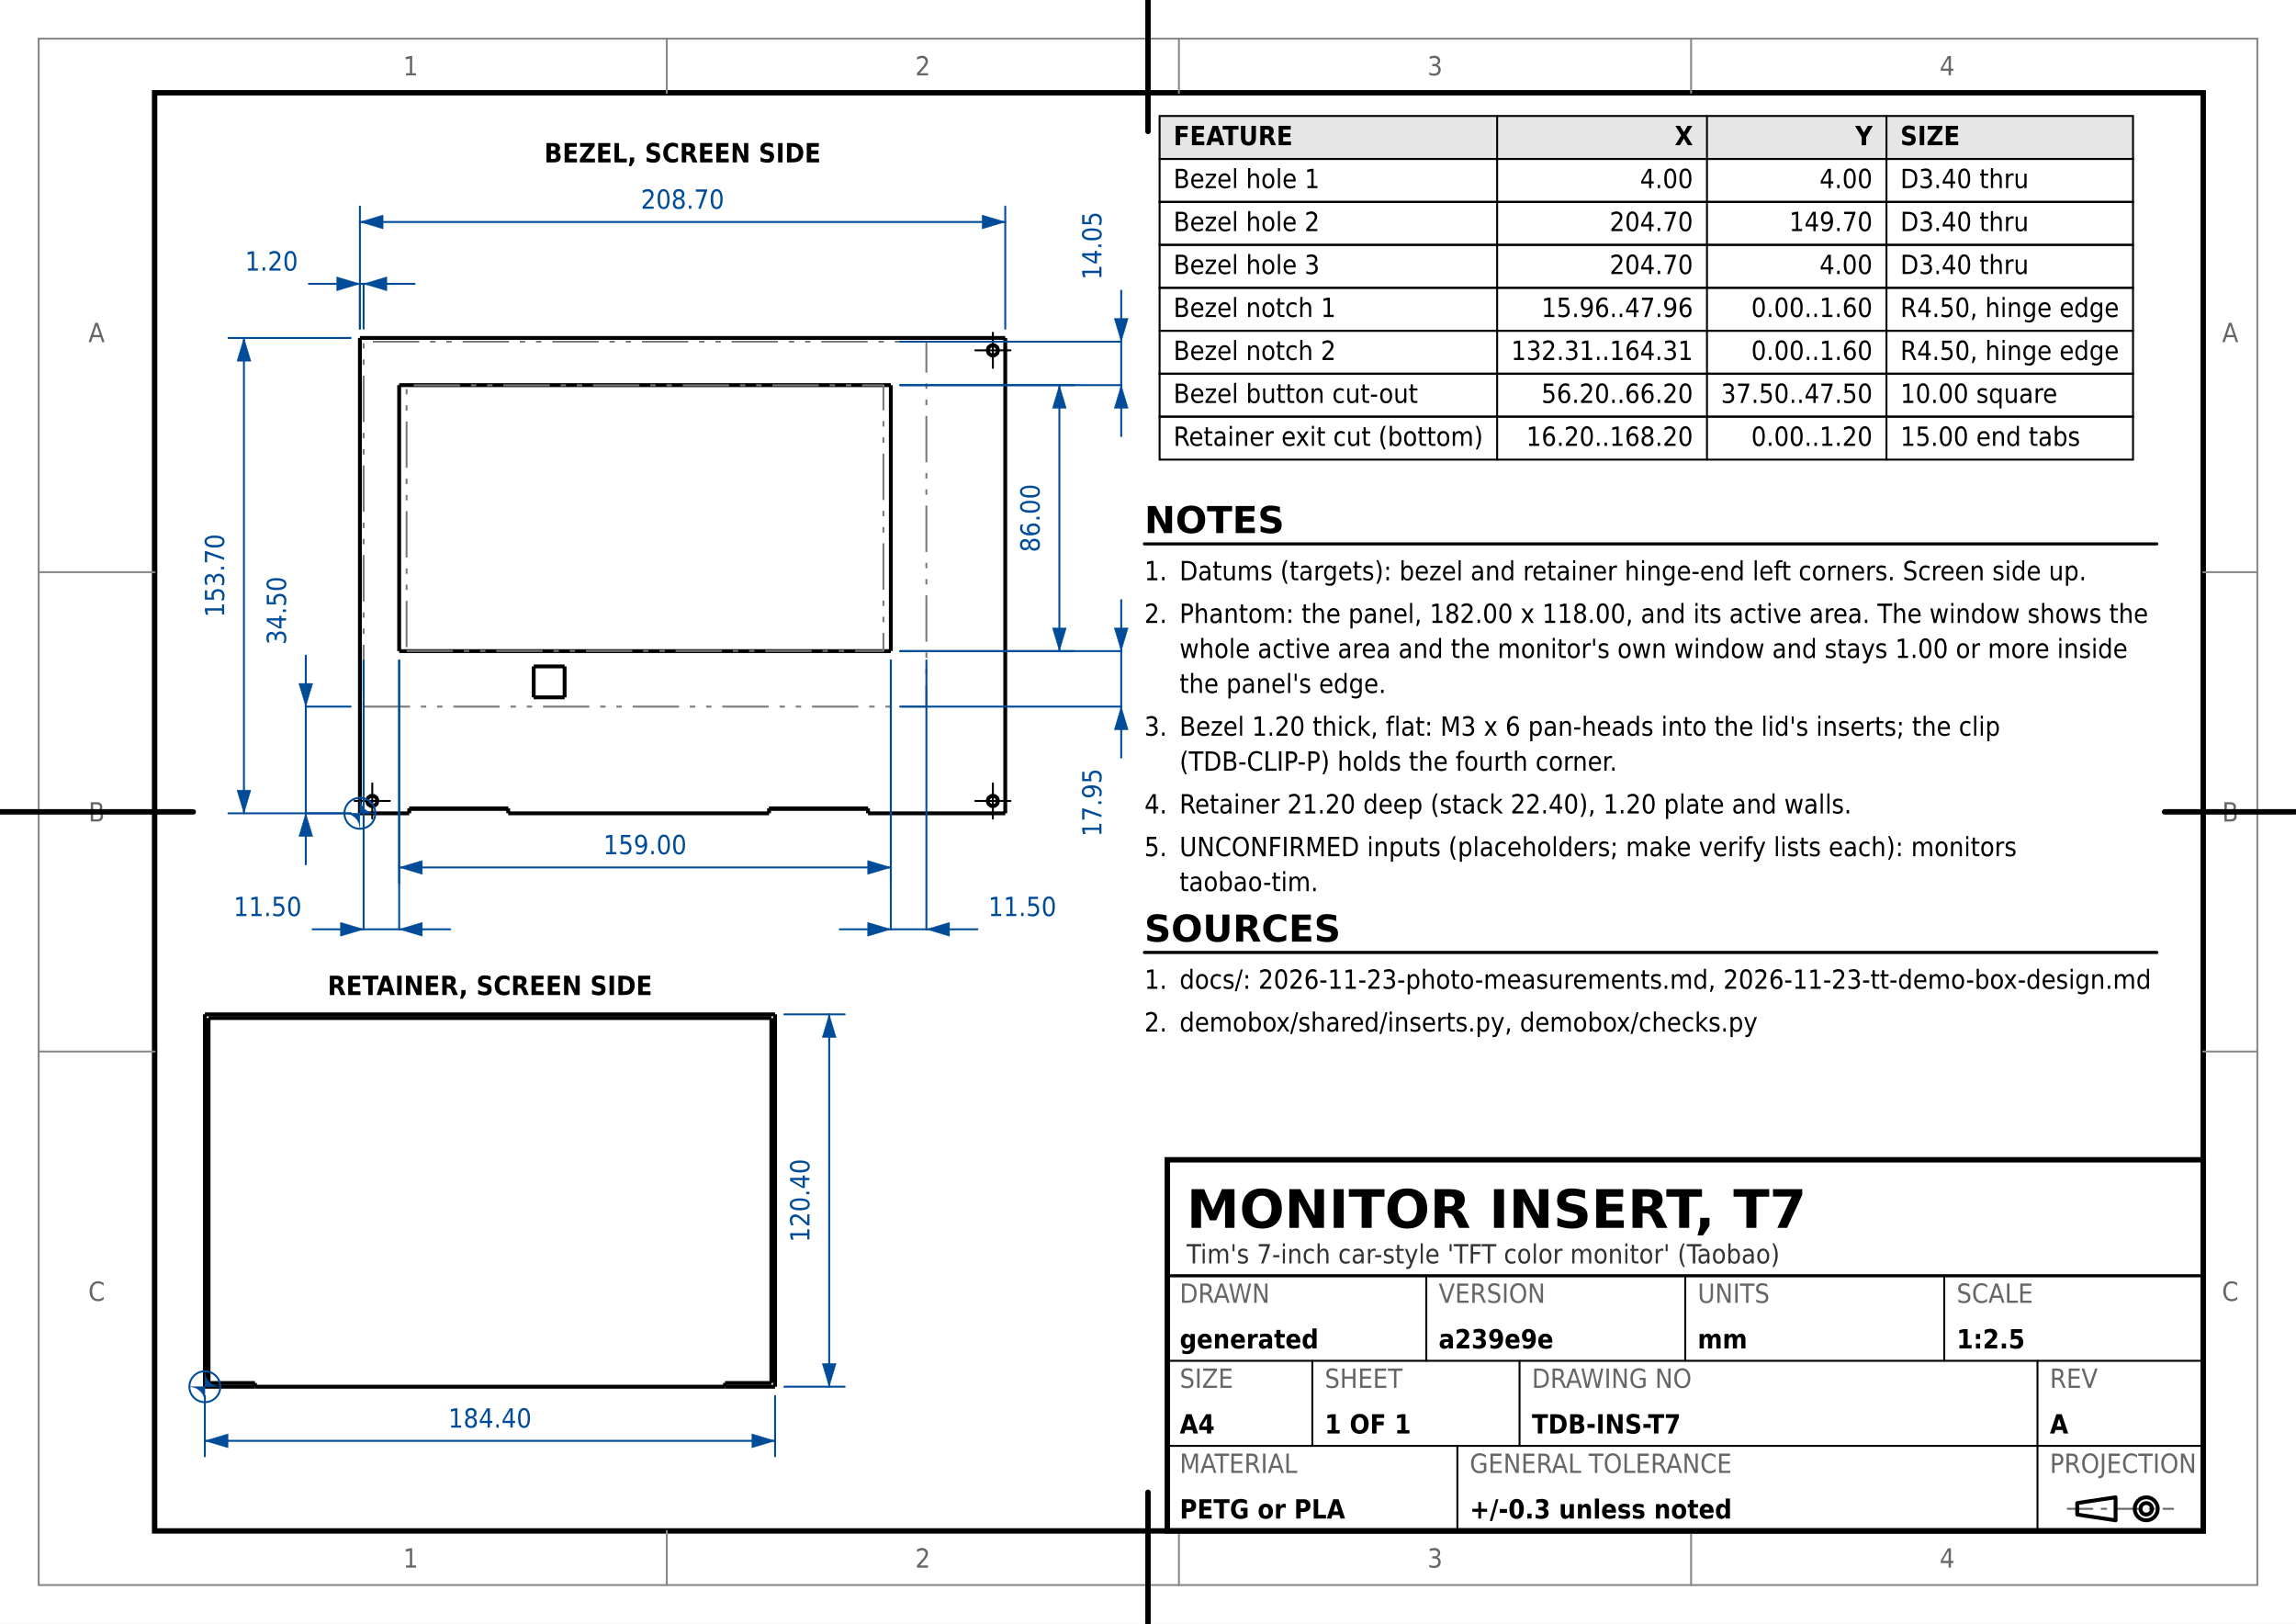
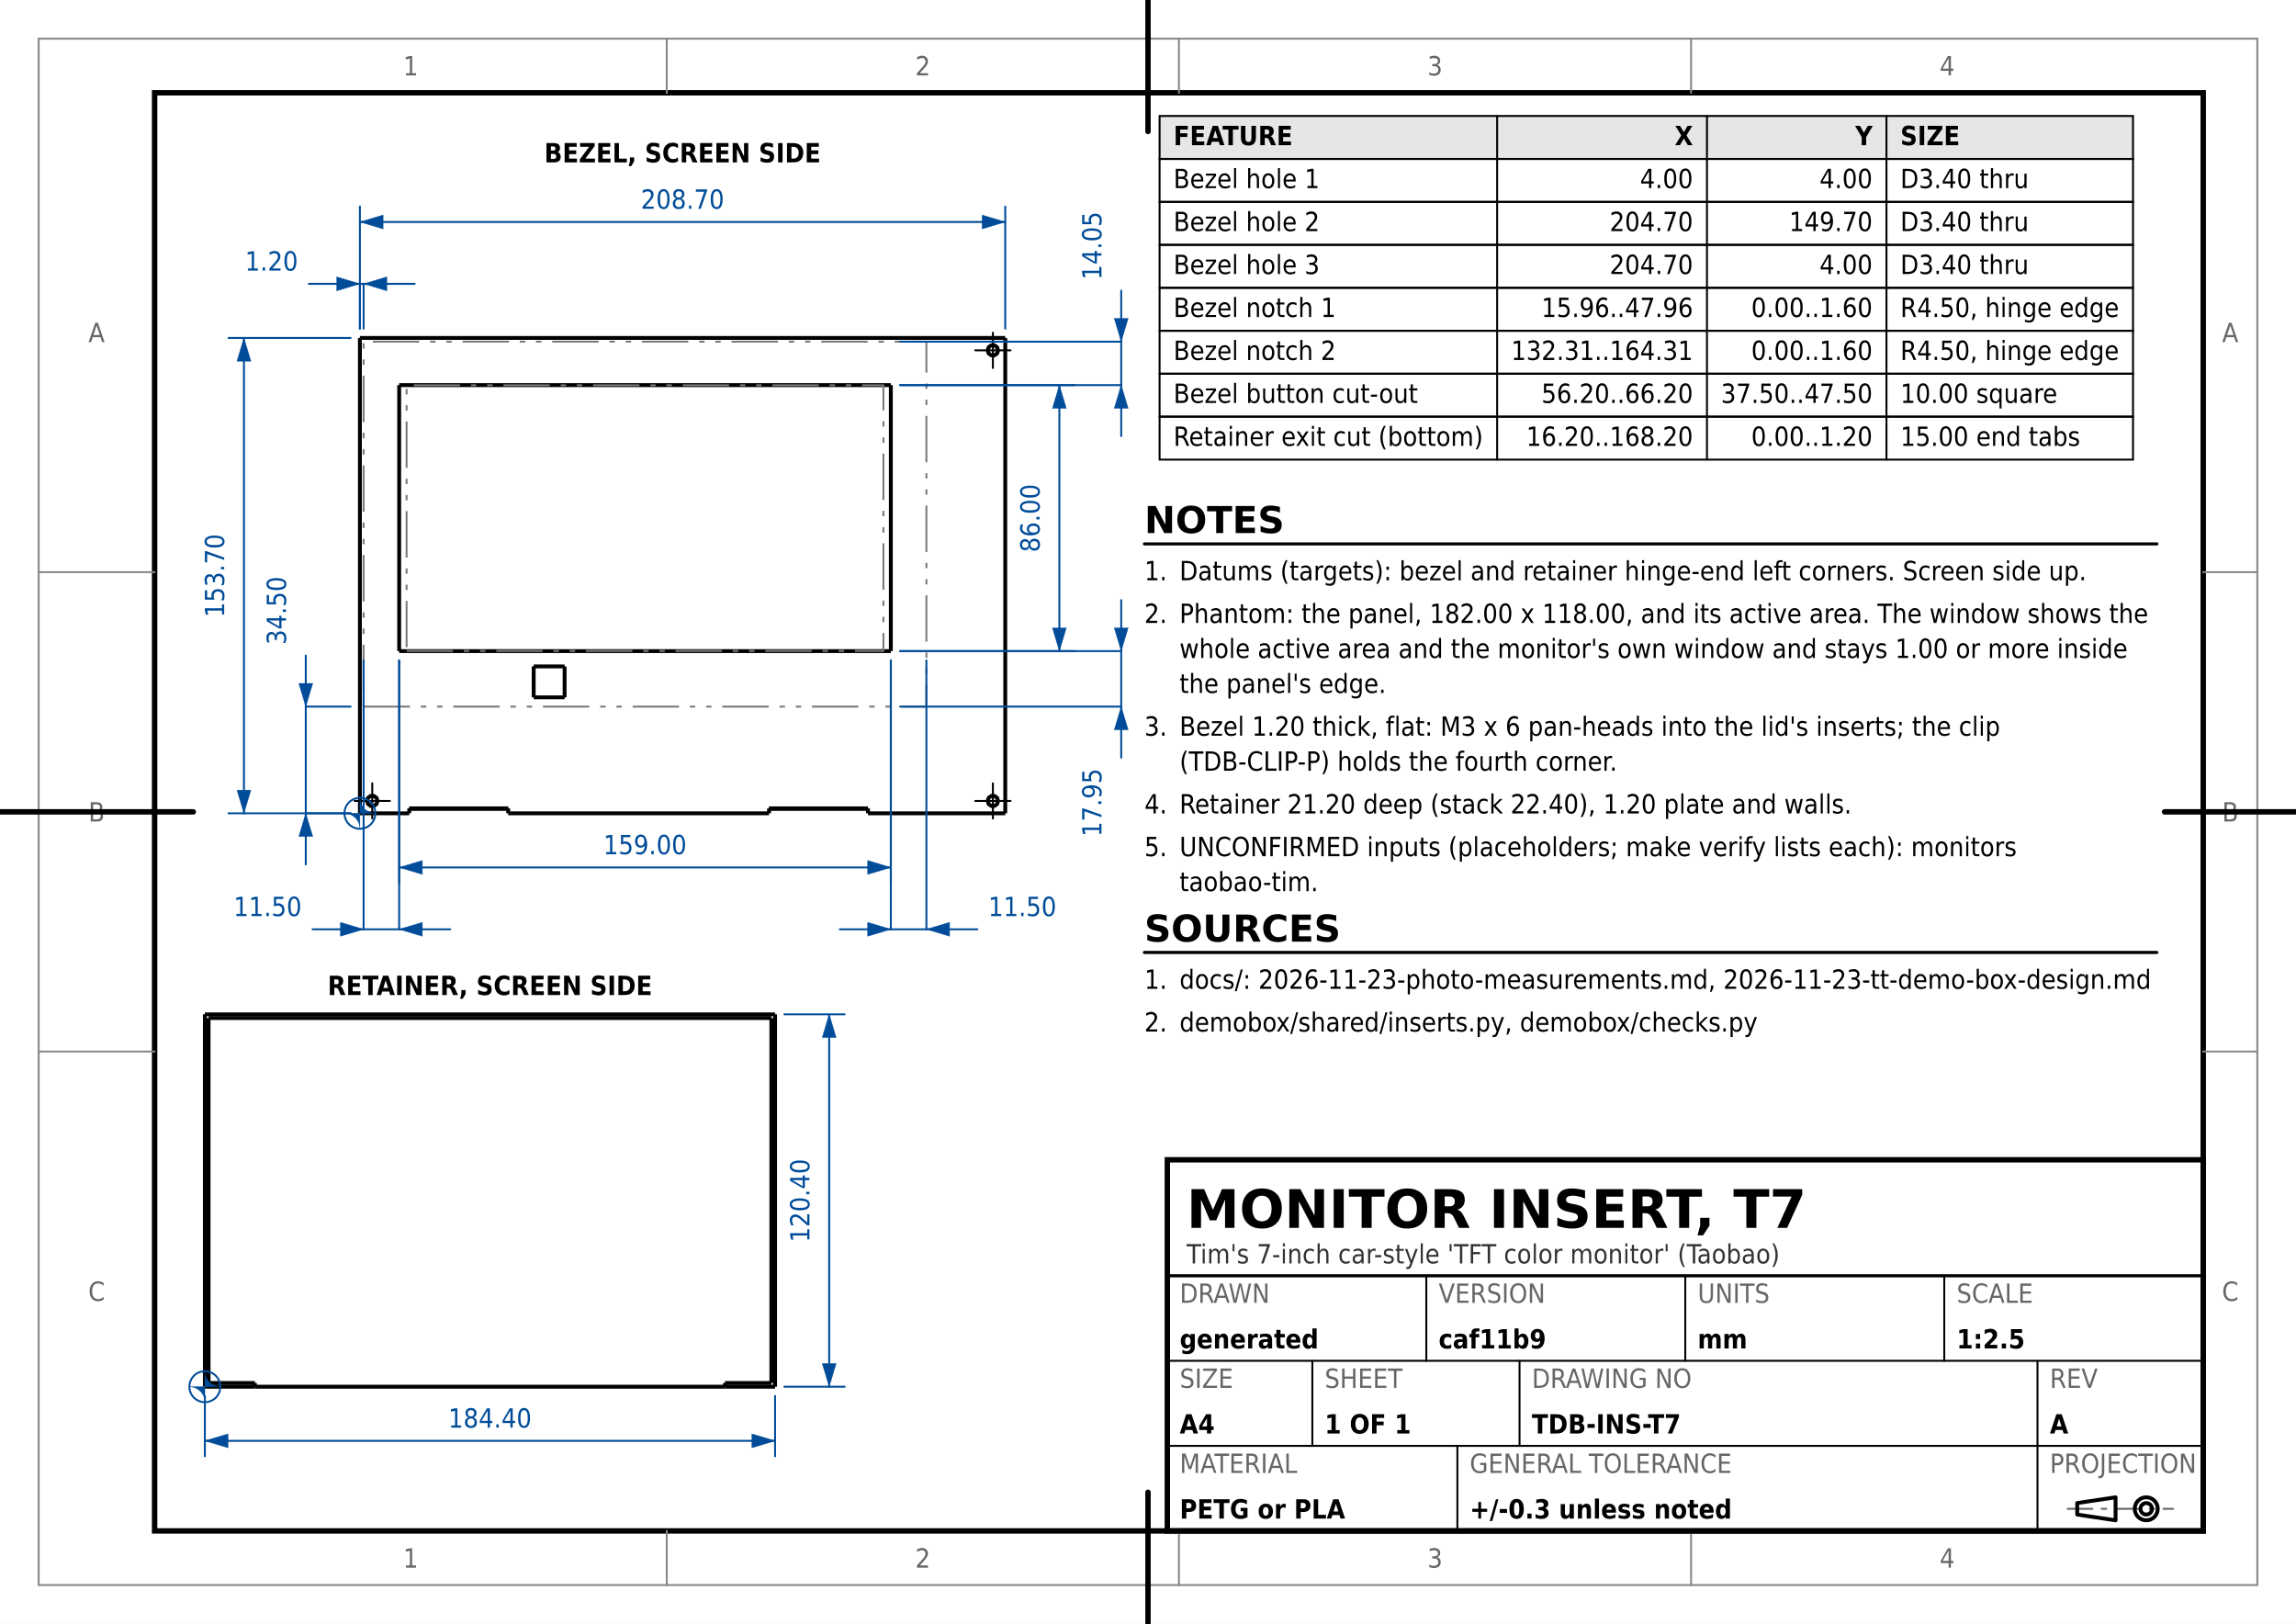
<svg xmlns="http://www.w3.org/2000/svg" version="1.1" width="297mm" height="210mm" viewBox="0 0 297 210">
  <rect width="100%" height="100%" fill="#ffffff" />
  <rect x="5" y="5" width="287" height="200" fill="none" stroke="#888888" stroke-width="0.25" />
  <rect x="20" y="12" width="265" height="186" fill="none" stroke="#000000" stroke-width="0.7" />
  <text x="53.125" y="202.75" font-family="DejaVu Sans Condensed, DejaVu Sans, Liberation Sans, sans-serif" font-size="3.429" fill="#666666" text-anchor="middle">1</text>
  <text x="53.125" y="9.75" font-family="DejaVu Sans Condensed, DejaVu Sans, Liberation Sans, sans-serif" font-size="3.429" fill="#666666" text-anchor="middle">1</text>
  <line x1="86.25" y1="205" x2="86.25" y2="198" stroke="#888888" stroke-width="0.25" stroke-linecap="round" />
  <line x1="86.25" y1="12" x2="86.25" y2="5" stroke="#888888" stroke-width="0.25" stroke-linecap="round" />
  <text x="119.375" y="202.75" font-family="DejaVu Sans Condensed, DejaVu Sans, Liberation Sans, sans-serif" font-size="3.429" fill="#666666" text-anchor="middle">2</text>
  <text x="119.375" y="9.75" font-family="DejaVu Sans Condensed, DejaVu Sans, Liberation Sans, sans-serif" font-size="3.429" fill="#666666" text-anchor="middle">2</text>
  <line x1="152.5" y1="205" x2="152.5" y2="198" stroke="#888888" stroke-width="0.25" stroke-linecap="round" />
  <line x1="152.5" y1="12" x2="152.5" y2="5" stroke="#888888" stroke-width="0.25" stroke-linecap="round" />
  <text x="185.625" y="202.75" font-family="DejaVu Sans Condensed, DejaVu Sans, Liberation Sans, sans-serif" font-size="3.429" fill="#666666" text-anchor="middle">3</text>
  <text x="185.625" y="9.75" font-family="DejaVu Sans Condensed, DejaVu Sans, Liberation Sans, sans-serif" font-size="3.429" fill="#666666" text-anchor="middle">3</text>
  <line x1="218.75" y1="205" x2="218.75" y2="198" stroke="#888888" stroke-width="0.25" stroke-linecap="round" />
  <line x1="218.75" y1="12" x2="218.75" y2="5" stroke="#888888" stroke-width="0.25" stroke-linecap="round" />
  <text x="251.875" y="202.75" font-family="DejaVu Sans Condensed, DejaVu Sans, Liberation Sans, sans-serif" font-size="3.429" fill="#666666" text-anchor="middle">4</text>
  <text x="251.875" y="9.75" font-family="DejaVu Sans Condensed, DejaVu Sans, Liberation Sans, sans-serif" font-size="3.429" fill="#666666" text-anchor="middle">4</text>
  <text x="12.5" y="168.25" font-family="DejaVu Sans Condensed, DejaVu Sans, Liberation Sans, sans-serif" font-size="3.429" fill="#666666" text-anchor="middle">C</text>
  <text x="288.5" y="168.25" font-family="DejaVu Sans Condensed, DejaVu Sans, Liberation Sans, sans-serif" font-size="3.429" fill="#666666" text-anchor="middle">C</text>
  <line x1="5" y1="136" x2="20" y2="136" stroke="#888888" stroke-width="0.25" stroke-linecap="round" />
  <line x1="285" y1="136" x2="292" y2="136" stroke="#888888" stroke-width="0.25" stroke-linecap="round" />
  <text x="12.5" y="106.25" font-family="DejaVu Sans Condensed, DejaVu Sans, Liberation Sans, sans-serif" font-size="3.429" fill="#666666" text-anchor="middle">B</text>
  <text x="288.5" y="106.25" font-family="DejaVu Sans Condensed, DejaVu Sans, Liberation Sans, sans-serif" font-size="3.429" fill="#666666" text-anchor="middle">B</text>
  <line x1="5" y1="74" x2="20" y2="74" stroke="#888888" stroke-width="0.25" stroke-linecap="round" />
  <line x1="285" y1="74" x2="292" y2="74" stroke="#888888" stroke-width="0.25" stroke-linecap="round" />
  <text x="12.5" y="44.25" font-family="DejaVu Sans Condensed, DejaVu Sans, Liberation Sans, sans-serif" font-size="3.429" fill="#666666" text-anchor="middle">A</text>
  <text x="288.5" y="44.25" font-family="DejaVu Sans Condensed, DejaVu Sans, Liberation Sans, sans-serif" font-size="3.429" fill="#666666" text-anchor="middle">A</text>
  <line x1="148.5" y1="210" x2="148.5" y2="193" stroke="#000000" stroke-width="0.7" stroke-linecap="round" />
  <line x1="148.5" y1="17" x2="148.5" y2="0" stroke="#000000" stroke-width="0.7" stroke-linecap="round" />
  <line x1="0" y1="105" x2="25" y2="105" stroke="#000000" stroke-width="0.7" stroke-linecap="round" />
  <line x1="280" y1="105" x2="297" y2="105" stroke="#000000" stroke-width="0.7" stroke-linecap="round" />
  <polyline points="46.555,43.709 46.555,105.189" fill="none" stroke="#000000" stroke-width="0.5" stroke-linejoin="round" />
  <polyline points="46.555,43.709 130.035,43.709" fill="none" stroke="#000000" stroke-width="0.5" stroke-linejoin="round" />
  <polyline points="52.939,104.615 65.739,104.615" fill="none" stroke="#000000" stroke-width="0.5" stroke-linejoin="round" />
  <polyline points="99.479,104.615 112.279,104.615" fill="none" stroke="#000000" stroke-width="0.5" stroke-linejoin="round" />
  <polyline points="46.555,105.189 52.939,105.189" fill="none" stroke="#000000" stroke-width="0.5" stroke-linejoin="round" />
  <polyline points="52.939,104.549 52.939,105.189" fill="none" stroke="#000000" stroke-width="0.5" stroke-linejoin="round" />
  <polyline points="52.939,104.549 65.739,104.549" fill="none" stroke="#000000" stroke-width="0.5" stroke-linejoin="round" />
  <polyline points="65.739,104.549 65.739,105.189" fill="none" stroke="#000000" stroke-width="0.5" stroke-linejoin="round" />
  <polyline points="65.739,105.189 99.479,105.189" fill="none" stroke="#000000" stroke-width="0.5" stroke-linejoin="round" />
  <polyline points="99.479,104.549 99.479,105.189" fill="none" stroke="#000000" stroke-width="0.5" stroke-linejoin="round" />
  <polyline points="99.479,104.549 112.279,104.549" fill="none" stroke="#000000" stroke-width="0.5" stroke-linejoin="round" />
  <polyline points="112.279,104.549 112.279,105.189" fill="none" stroke="#000000" stroke-width="0.5" stroke-linejoin="round" />
  <polyline points="112.279,105.189 130.035,105.189" fill="none" stroke="#000000" stroke-width="0.5" stroke-linejoin="round" />
  <polyline points="130.035,43.709 130.035,105.189" fill="none" stroke="#000000" stroke-width="0.5" stroke-linejoin="round" />
  <polyline points="115.235,49.809 51.635,49.809" fill="none" stroke="#000000" stroke-width="0.5" stroke-linejoin="round" />
  <polyline points="115.235,49.809 115.235,84.209" fill="none" stroke="#000000" stroke-width="0.5" stroke-linejoin="round" />
  <polyline points="51.635,49.809 51.635,84.209" fill="none" stroke="#000000" stroke-width="0.5" stroke-linejoin="round" />
  <polyline points="115.235,84.209 51.635,84.209" fill="none" stroke="#000000" stroke-width="0.5" stroke-linejoin="round" />
  <polyline points="129.115,45.309 128.985,44.91 128.645,44.663 128.225,44.663 127.885,44.91 127.755,45.309 127.885,45.709 128.225,45.956 128.645,45.956 128.985,45.709 129.115,45.309" fill="none" stroke="#000000" stroke-width="0.5" stroke-linejoin="round" />
  <polyline points="73.035,86.189 69.035,86.189" fill="none" stroke="#000000" stroke-width="0.5" stroke-linejoin="round" />
  <polyline points="73.035,86.189 73.035,90.189" fill="none" stroke="#000000" stroke-width="0.5" stroke-linejoin="round" />
  <polyline points="69.035,86.189 69.035,90.189" fill="none" stroke="#000000" stroke-width="0.5" stroke-linejoin="round" />
  <polyline points="73.035,90.189 69.035,90.189" fill="none" stroke="#000000" stroke-width="0.5" stroke-linejoin="round" />
  <polyline points="48.835,103.589 48.705,103.19 48.365,102.943 47.944,102.943 47.605,103.19 47.475,103.589 47.605,103.989 47.944,104.236 48.365,104.236 48.705,103.989 48.835,103.589" fill="none" stroke="#000000" stroke-width="0.5" stroke-linejoin="round" />
  <polyline points="129.115,103.589 128.985,103.19 128.645,102.943 128.225,102.943 127.885,103.19 127.755,103.589 127.885,103.989 128.225,104.236 128.645,104.236 128.985,103.989 129.115,103.589" fill="none" stroke="#000000" stroke-width="0.5" stroke-linejoin="round" />
  <polyline points="26.5,131.189 26.5,179.349" fill="none" stroke="#000000" stroke-width="0.5" stroke-linejoin="round" />
  <polyline points="100.26,131.189 100.26,179.349" fill="none" stroke="#000000" stroke-width="0.5" stroke-linejoin="round" />
  <polyline points="32.98,179.349 93.78,179.349" fill="none" stroke="#000000" stroke-width="0.5" stroke-linejoin="round" />
  <polyline points="26.5,179.349 32.98,179.349" fill="none" stroke="#000000" stroke-width="0.5" stroke-linejoin="round" />
  <polyline points="93.78,179.349 100.26,179.349" fill="none" stroke="#000000" stroke-width="0.5" stroke-linejoin="round" />
  <polyline points="93.78,178.869 93.78,179.349" fill="none" stroke="#000000" stroke-width="0.5" stroke-linejoin="round" />
  <polyline points="99.78,178.869 93.78,178.869" fill="none" stroke="#000000" stroke-width="0.5" stroke-linejoin="round" />
  <polyline points="99.78,131.669 99.78,178.869" fill="none" stroke="#000000" stroke-width="0.5" stroke-linejoin="round" />
  <polyline points="99.78,131.669 26.98,131.669" fill="none" stroke="#000000" stroke-width="0.5" stroke-linejoin="round" />
  <polyline points="26.98,131.669 26.98,178.869" fill="none" stroke="#000000" stroke-width="0.5" stroke-linejoin="round" />
  <polyline points="32.98,178.869 26.98,178.869" fill="none" stroke="#000000" stroke-width="0.5" stroke-linejoin="round" />
  <polyline points="32.98,178.869 32.98,179.349" fill="none" stroke="#000000" stroke-width="0.5" stroke-linejoin="round" />
  <polyline points="26.5,131.189 100.26,131.189" fill="none" stroke="#000000" stroke-width="0.5" stroke-linejoin="round" />
  <polyline points="47.035,91.389 119.835,91.389 119.835,44.189 47.035,44.189 47.035,91.389" fill="none" stroke="#7a7a7a" stroke-width="0.25" stroke-linejoin="round" stroke-dasharray="6.0,1.4,0.7,1.4,0.7,1.4" />
  <polyline points="52.595,84.189 114.275,84.189 114.275,49.829 52.595,49.829 52.595,84.189" fill="none" stroke="#7a7a7a" stroke-width="0.25" stroke-linejoin="round" stroke-dasharray="6.0,1.4,0.7,1.4,0.7,1.4" />
  <line x1="45.875" y1="103.589" x2="50.435" y2="103.589" stroke="#000000" stroke-width="0.25" stroke-linecap="round" />
  <line x1="48.155" y1="105.869" x2="48.155" y2="101.309" stroke="#000000" stroke-width="0.25" stroke-linecap="round" />
  <line x1="126.155" y1="45.309" x2="130.715" y2="45.309" stroke="#000000" stroke-width="0.25" stroke-linecap="round" />
  <line x1="128.435" y1="47.589" x2="128.435" y2="43.029" stroke="#000000" stroke-width="0.25" stroke-linecap="round" />
  <line x1="126.155" y1="103.589" x2="130.715" y2="103.589" stroke="#000000" stroke-width="0.25" stroke-linecap="round" />
  <line x1="128.435" y1="105.869" x2="128.435" y2="101.309" stroke="#000000" stroke-width="0.25" stroke-linecap="round" />
  <circle cx="46.555" cy="105.189" r="2" fill="none" stroke="#004c99" stroke-width="0.25" />
  <path d="M 46.555 105.189 L 48.555 105.189 A 2.0 2.0 0 0 1 46.555 103.189 Z" fill="#004c99" stroke="#004c99" stroke-width="0.05" stroke-linejoin="round" stroke-linecap="round" />
  <path d="M 46.555 105.189 L 44.555 105.189 A 2.0 2.0 0 0 1 46.555 107.189 Z" fill="#004c99" stroke="#004c99" stroke-width="0.05" stroke-linejoin="round" stroke-linecap="round" />
  <circle cx="26.5" cy="179.349" r="2" fill="none" stroke="#004c99" stroke-width="0.25" />
  <path d="M 26.5 179.349 L 28.5 179.349 A 2.0 2.0 0 0 1 26.5 177.349 Z" fill="#004c99" stroke="#004c99" stroke-width="0.05" stroke-linejoin="round" stroke-linecap="round" />
  <path d="M 26.5 179.349 L 24.5 179.349 A 2.0 2.0 0 0 1 26.5 181.349 Z" fill="#004c99" stroke="#004c99" stroke-width="0.05" stroke-linejoin="round" stroke-linecap="round" />
  <line x1="51.635" y1="85.409" x2="51.635" y2="114.189" stroke="#004c99" stroke-width="0.25" stroke-linecap="round" />
  <line x1="115.235" y1="85.409" x2="115.235" y2="114.189" stroke="#004c99" stroke-width="0.25" stroke-linecap="round" />
  <line x1="51.635" y1="112.189" x2="115.235" y2="112.189" stroke="#004c99" stroke-width="0.25" stroke-linecap="round" />
  <polygon points="51.635,112.189 54.635,113.089 54.635,111.289" fill="#004c99" stroke="#004c99" stroke-width="0.05" stroke-linejoin="round" />
  <polygon points="115.235,112.189 112.235,111.289 112.235,113.089" fill="#004c99" stroke="#004c99" stroke-width="0.05" stroke-linejoin="round" />
  <text x="83.435" y="110.48" font-family="DejaVu Sans Condensed, DejaVu Sans, Liberation Sans, sans-serif" font-size="3.429" fill="#004c99" text-anchor="middle">159.00</text>
  <line x1="47.035" y1="85.409" x2="47.035" y2="120.189" stroke="#004c99" stroke-width="0.25" stroke-linecap="round" />
  <line x1="51.635" y1="85.409" x2="51.635" y2="120.189" stroke="#004c99" stroke-width="0.25" stroke-linecap="round" />
  <line x1="47.035" y1="120.189" x2="51.635" y2="120.189" stroke="#004c99" stroke-width="0.25" stroke-linecap="round" />
  <polygon points="47.035,120.189 44.035,119.289 44.035,121.089" fill="#004c99" stroke="#004c99" stroke-width="0.05" stroke-linejoin="round" />
  <polygon points="51.635,120.189 54.635,121.089 54.635,119.289" fill="#004c99" stroke="#004c99" stroke-width="0.05" stroke-linejoin="round" />
  <line x1="40.435" y1="120.189" x2="47.035" y2="120.189" stroke="#004c99" stroke-width="0.25" stroke-linecap="round" />
  <line x1="51.635" y1="120.189" x2="58.235" y2="120.189" stroke="#004c99" stroke-width="0.25" stroke-linecap="round" />
  <text x="39.035" y="118.48" font-family="DejaVu Sans Condensed, DejaVu Sans, Liberation Sans, sans-serif" font-size="3.429" fill="#004c99" text-anchor="end">11.50</text>
  <line x1="115.235" y1="85.409" x2="115.235" y2="120.189" stroke="#004c99" stroke-width="0.25" stroke-linecap="round" />
  <line x1="119.835" y1="85.409" x2="119.835" y2="120.189" stroke="#004c99" stroke-width="0.25" stroke-linecap="round" />
  <line x1="115.235" y1="120.189" x2="119.835" y2="120.189" stroke="#004c99" stroke-width="0.25" stroke-linecap="round" />
  <polygon points="115.235,120.189 112.235,119.289 112.235,121.089" fill="#004c99" stroke="#004c99" stroke-width="0.05" stroke-linejoin="round" />
  <polygon points="119.835,120.189 122.835,121.089 122.835,119.289" fill="#004c99" stroke="#004c99" stroke-width="0.05" stroke-linejoin="round" />
  <line x1="108.635" y1="120.189" x2="115.235" y2="120.189" stroke="#004c99" stroke-width="0.25" stroke-linecap="round" />
  <line x1="119.835" y1="120.189" x2="126.435" y2="120.189" stroke="#004c99" stroke-width="0.25" stroke-linecap="round" />
  <text x="127.835" y="118.48" font-family="DejaVu Sans Condensed, DejaVu Sans, Liberation Sans, sans-serif" font-size="3.429" fill="#004c99" text-anchor="start">11.50</text>
  <line x1="116.435" y1="84.209" x2="139.035" y2="84.209" stroke="#004c99" stroke-width="0.25" stroke-linecap="round" />
  <line x1="116.435" y1="49.809" x2="139.035" y2="49.809" stroke="#004c99" stroke-width="0.25" stroke-linecap="round" />
  <line x1="137.035" y1="84.209" x2="137.035" y2="49.809" stroke="#004c99" stroke-width="0.25" stroke-linecap="round" />
  <polygon points="137.035,84.209 137.935,81.209 136.135,81.209" fill="#004c99" stroke="#004c99" stroke-width="0.05" stroke-linejoin="round" />
  <polygon points="137.035,49.809 136.135,52.809 137.935,52.809" fill="#004c99" stroke="#004c99" stroke-width="0.05" stroke-linejoin="round" />
  <text x="134.48" y="67.009" font-family="DejaVu Sans Condensed, DejaVu Sans, Liberation Sans, sans-serif" font-size="3.429" fill="#004c99" text-anchor="middle" transform="rotate(-90 134.48 67.0093)">86.00</text>
  <line x1="116.435" y1="91.389" x2="145.035" y2="91.389" stroke="#004c99" stroke-width="0.25" stroke-linecap="round" />
  <line x1="116.435" y1="84.209" x2="145.035" y2="84.209" stroke="#004c99" stroke-width="0.25" stroke-linecap="round" />
  <line x1="145.035" y1="91.389" x2="145.035" y2="84.209" stroke="#004c99" stroke-width="0.25" stroke-linecap="round" />
  <polygon points="145.035,91.389 144.135,94.389 145.935,94.389" fill="#004c99" stroke="#004c99" stroke-width="0.05" stroke-linejoin="round" />
  <polygon points="145.035,84.209 145.935,81.209 144.135,81.209" fill="#004c99" stroke="#004c99" stroke-width="0.05" stroke-linejoin="round" />
  <line x1="145.035" y1="97.989" x2="145.035" y2="91.389" stroke="#004c99" stroke-width="0.25" stroke-linecap="round" />
  <line x1="145.035" y1="84.209" x2="145.035" y2="77.609" stroke="#004c99" stroke-width="0.25" stroke-linecap="round" />
  <text x="142.48" y="99.389" font-family="DejaVu Sans Condensed, DejaVu Sans, Liberation Sans, sans-serif" font-size="3.429" fill="#004c99" text-anchor="end" transform="rotate(-90 142.48 99.3893)">17.95</text>
  <line x1="116.435" y1="49.809" x2="145.035" y2="49.809" stroke="#004c99" stroke-width="0.25" stroke-linecap="round" />
  <line x1="116.435" y1="44.189" x2="145.035" y2="44.189" stroke="#004c99" stroke-width="0.25" stroke-linecap="round" />
  <line x1="145.035" y1="49.809" x2="145.035" y2="44.189" stroke="#004c99" stroke-width="0.25" stroke-linecap="round" />
  <polygon points="145.035,49.809 144.135,52.809 145.935,52.809" fill="#004c99" stroke="#004c99" stroke-width="0.05" stroke-linejoin="round" />
  <polygon points="145.035,44.189 145.935,41.189 144.135,41.189" fill="#004c99" stroke="#004c99" stroke-width="0.05" stroke-linejoin="round" />
  <line x1="145.035" y1="56.409" x2="145.035" y2="49.809" stroke="#004c99" stroke-width="0.25" stroke-linecap="round" />
  <line x1="145.035" y1="44.189" x2="145.035" y2="37.589" stroke="#004c99" stroke-width="0.25" stroke-linecap="round" />
  <text x="142.48" y="36.189" font-family="DejaVu Sans Condensed, DejaVu Sans, Liberation Sans, sans-serif" font-size="3.429" fill="#004c99" text-anchor="start" transform="rotate(-90 142.48 36.1893)">14.05</text>
  <line x1="45.355" y1="105.189" x2="39.555" y2="105.189" stroke="#004c99" stroke-width="0.25" stroke-linecap="round" />
  <line x1="45.355" y1="91.389" x2="39.555" y2="91.389" stroke="#004c99" stroke-width="0.25" stroke-linecap="round" />
  <line x1="39.555" y1="105.189" x2="39.555" y2="91.389" stroke="#004c99" stroke-width="0.25" stroke-linecap="round" />
  <polygon points="39.555,105.189 38.655,108.189 40.455,108.189" fill="#004c99" stroke="#004c99" stroke-width="0.05" stroke-linejoin="round" />
  <polygon points="39.555,91.389 40.455,88.389 38.655,88.389" fill="#004c99" stroke="#004c99" stroke-width="0.05" stroke-linejoin="round" />
  <line x1="39.555" y1="111.789" x2="39.555" y2="105.189" stroke="#004c99" stroke-width="0.25" stroke-linecap="round" />
  <line x1="39.555" y1="91.389" x2="39.555" y2="84.789" stroke="#004c99" stroke-width="0.25" stroke-linecap="round" />
  <text x="37" y="83.389" font-family="DejaVu Sans Condensed, DejaVu Sans, Liberation Sans, sans-serif" font-size="3.429" fill="#004c99" text-anchor="start" transform="rotate(-90 37 83.3893)">34.50</text>
  <line x1="46.555" y1="42.509" x2="46.555" y2="36.709" stroke="#004c99" stroke-width="0.25" stroke-linecap="round" />
  <line x1="47.035" y1="42.509" x2="47.035" y2="36.709" stroke="#004c99" stroke-width="0.25" stroke-linecap="round" />
  <line x1="46.555" y1="36.709" x2="47.035" y2="36.709" stroke="#004c99" stroke-width="0.25" stroke-linecap="round" />
  <polygon points="46.555,36.709 43.555,35.809 43.555,37.609" fill="#004c99" stroke="#004c99" stroke-width="0.05" stroke-linejoin="round" />
  <polygon points="47.035,36.709 50.035,37.609 50.035,35.809" fill="#004c99" stroke="#004c99" stroke-width="0.05" stroke-linejoin="round" />
  <line x1="39.955" y1="36.709" x2="46.555" y2="36.709" stroke="#004c99" stroke-width="0.25" stroke-linecap="round" />
  <line x1="47.035" y1="36.709" x2="53.635" y2="36.709" stroke="#004c99" stroke-width="0.25" stroke-linecap="round" />
  <text x="38.555" y="35" font-family="DejaVu Sans Condensed, DejaVu Sans, Liberation Sans, sans-serif" font-size="3.429" fill="#004c99" text-anchor="end">1.20</text>
  <line x1="46.555" y1="42.509" x2="46.555" y2="26.709" stroke="#004c99" stroke-width="0.25" stroke-linecap="round" />
  <line x1="130.035" y1="42.509" x2="130.035" y2="26.709" stroke="#004c99" stroke-width="0.25" stroke-linecap="round" />
  <line x1="46.555" y1="28.709" x2="130.035" y2="28.709" stroke="#004c99" stroke-width="0.25" stroke-linecap="round" />
  <polygon points="46.555,28.709 49.555,29.609 49.555,27.809" fill="#004c99" stroke="#004c99" stroke-width="0.05" stroke-linejoin="round" />
  <polygon points="130.035,28.709 127.035,27.809 127.035,29.609" fill="#004c99" stroke="#004c99" stroke-width="0.05" stroke-linejoin="round" />
  <text x="88.295" y="27" font-family="DejaVu Sans Condensed, DejaVu Sans, Liberation Sans, sans-serif" font-size="3.429" fill="#004c99" text-anchor="middle">208.70</text>
  <line x1="45.355" y1="105.189" x2="29.555" y2="105.189" stroke="#004c99" stroke-width="0.25" stroke-linecap="round" />
  <line x1="45.355" y1="43.709" x2="29.555" y2="43.709" stroke="#004c99" stroke-width="0.25" stroke-linecap="round" />
  <line x1="31.555" y1="105.189" x2="31.555" y2="43.709" stroke="#004c99" stroke-width="0.25" stroke-linecap="round" />
  <polygon points="31.555,105.189 32.455,102.189 30.655,102.189" fill="#004c99" stroke="#004c99" stroke-width="0.05" stroke-linejoin="round" />
  <polygon points="31.555,43.709 30.655,46.709 32.455,46.709" fill="#004c99" stroke="#004c99" stroke-width="0.05" stroke-linejoin="round" />
  <text x="29" y="74.449" font-family="DejaVu Sans Condensed, DejaVu Sans, Liberation Sans, sans-serif" font-size="3.429" fill="#004c99" text-anchor="middle" transform="rotate(-90 29 74.4493)">153.70</text>
  <text x="88.295" y="21" font-family="DejaVu Sans Condensed, DejaVu Sans, Liberation Sans, sans-serif" font-size="3.429" fill="#000000" text-anchor="middle" font-weight="bold">BEZEL, SCREEN SIDE</text>
  <line x1="26.5" y1="180.549" x2="26.5" y2="188.349" stroke="#004c99" stroke-width="0.25" stroke-linecap="round" />
  <line x1="100.26" y1="180.549" x2="100.26" y2="188.349" stroke="#004c99" stroke-width="0.25" stroke-linecap="round" />
  <line x1="26.5" y1="186.349" x2="100.26" y2="186.349" stroke="#004c99" stroke-width="0.25" stroke-linecap="round" />
  <polygon points="26.5,186.349 29.5,187.249 29.5,185.449" fill="#004c99" stroke="#004c99" stroke-width="0.05" stroke-linejoin="round" />
  <polygon points="100.26,186.349 97.26,185.449 97.26,187.249" fill="#004c99" stroke="#004c99" stroke-width="0.05" stroke-linejoin="round" />
  <text x="63.38" y="184.64" font-family="DejaVu Sans Condensed, DejaVu Sans, Liberation Sans, sans-serif" font-size="3.429" fill="#004c99" text-anchor="middle">184.40</text>
  <line x1="101.46" y1="179.349" x2="109.26" y2="179.349" stroke="#004c99" stroke-width="0.25" stroke-linecap="round" />
  <line x1="101.46" y1="131.189" x2="109.26" y2="131.189" stroke="#004c99" stroke-width="0.25" stroke-linecap="round" />
  <line x1="107.26" y1="179.349" x2="107.26" y2="131.189" stroke="#004c99" stroke-width="0.25" stroke-linecap="round" />
  <polygon points="107.26,179.349 108.16,176.349 106.36,176.349" fill="#004c99" stroke="#004c99" stroke-width="0.05" stroke-linejoin="round" />
  <polygon points="107.26,131.189 106.36,134.189 108.16,134.189" fill="#004c99" stroke="#004c99" stroke-width="0.05" stroke-linejoin="round" />
  <text x="104.705" y="155.269" font-family="DejaVu Sans Condensed, DejaVu Sans, Liberation Sans, sans-serif" font-size="3.429" fill="#004c99" text-anchor="middle" transform="rotate(-90 104.7053 155.2693)">120.40</text>
  <text x="63.38" y="128.689" font-family="DejaVu Sans Condensed, DejaVu Sans, Liberation Sans, sans-serif" font-size="3.429" fill="#000000" text-anchor="middle" font-weight="bold">RETAINER, SCREEN SIDE</text>
  <rect x="150" y="15" width="125.917" height="5.556" fill="#e6e6e6" stroke="#000000" stroke-width="0.25" />
  <text x="151.8" y="18.778" font-family="DejaVu Sans Condensed, DejaVu Sans, Liberation Sans, sans-serif" font-size="3.429" fill="#000000" text-anchor="start" font-weight="bold">FEATURE</text>
  <text x="219.006" y="18.778" font-family="DejaVu Sans Condensed, DejaVu Sans, Liberation Sans, sans-serif" font-size="3.429" fill="#000000" text-anchor="end" font-weight="bold">X</text>
  <text x="242.225" y="18.778" font-family="DejaVu Sans Condensed, DejaVu Sans, Liberation Sans, sans-serif" font-size="3.429" fill="#000000" text-anchor="end" font-weight="bold">Y</text>
  <text x="245.825" y="18.778" font-family="DejaVu Sans Condensed, DejaVu Sans, Liberation Sans, sans-serif" font-size="3.429" fill="#000000" text-anchor="start" font-weight="bold">SIZE</text>
  <rect x="150" y="20.556" width="125.917" height="5.556" fill="none" stroke="#000000" stroke-width="0.25" />
  <text x="151.8" y="24.333" font-family="DejaVu Sans Condensed, DejaVu Sans, Liberation Sans, sans-serif" font-size="3.429" fill="#000000" text-anchor="start">Bezel hole 1</text>
  <text x="219.006" y="24.333" font-family="DejaVu Sans Condensed, DejaVu Sans, Liberation Sans, sans-serif" font-size="3.429" fill="#000000" text-anchor="end">4.00</text>
  <text x="242.225" y="24.333" font-family="DejaVu Sans Condensed, DejaVu Sans, Liberation Sans, sans-serif" font-size="3.429" fill="#000000" text-anchor="end">4.00</text>
  <text x="245.825" y="24.333" font-family="DejaVu Sans Condensed, DejaVu Sans, Liberation Sans, sans-serif" font-size="3.429" fill="#000000" text-anchor="start">D3.40 thru</text>
  <rect x="150" y="26.111" width="125.917" height="5.556" fill="none" stroke="#000000" stroke-width="0.25" />
  <text x="151.8" y="29.889" font-family="DejaVu Sans Condensed, DejaVu Sans, Liberation Sans, sans-serif" font-size="3.429" fill="#000000" text-anchor="start">Bezel hole 2</text>
  <text x="219.006" y="29.889" font-family="DejaVu Sans Condensed, DejaVu Sans, Liberation Sans, sans-serif" font-size="3.429" fill="#000000" text-anchor="end">204.70</text>
  <text x="242.225" y="29.889" font-family="DejaVu Sans Condensed, DejaVu Sans, Liberation Sans, sans-serif" font-size="3.429" fill="#000000" text-anchor="end">149.70</text>
  <text x="245.825" y="29.889" font-family="DejaVu Sans Condensed, DejaVu Sans, Liberation Sans, sans-serif" font-size="3.429" fill="#000000" text-anchor="start">D3.40 thru</text>
  <rect x="150" y="31.667" width="125.917" height="5.556" fill="none" stroke="#000000" stroke-width="0.25" />
  <text x="151.8" y="35.444" font-family="DejaVu Sans Condensed, DejaVu Sans, Liberation Sans, sans-serif" font-size="3.429" fill="#000000" text-anchor="start">Bezel hole 3</text>
  <text x="219.006" y="35.444" font-family="DejaVu Sans Condensed, DejaVu Sans, Liberation Sans, sans-serif" font-size="3.429" fill="#000000" text-anchor="end">204.70</text>
  <text x="242.225" y="35.444" font-family="DejaVu Sans Condensed, DejaVu Sans, Liberation Sans, sans-serif" font-size="3.429" fill="#000000" text-anchor="end">4.00</text>
  <text x="245.825" y="35.444" font-family="DejaVu Sans Condensed, DejaVu Sans, Liberation Sans, sans-serif" font-size="3.429" fill="#000000" text-anchor="start">D3.40 thru</text>
  <rect x="150" y="37.222" width="125.917" height="5.556" fill="none" stroke="#000000" stroke-width="0.25" />
  <text x="151.8" y="41" font-family="DejaVu Sans Condensed, DejaVu Sans, Liberation Sans, sans-serif" font-size="3.429" fill="#000000" text-anchor="start">Bezel notch 1</text>
  <text x="219.006" y="41" font-family="DejaVu Sans Condensed, DejaVu Sans, Liberation Sans, sans-serif" font-size="3.429" fill="#000000" text-anchor="end">15.96..47.96</text>
  <text x="242.225" y="41" font-family="DejaVu Sans Condensed, DejaVu Sans, Liberation Sans, sans-serif" font-size="3.429" fill="#000000" text-anchor="end">0.00..1.60</text>
  <text x="245.825" y="41" font-family="DejaVu Sans Condensed, DejaVu Sans, Liberation Sans, sans-serif" font-size="3.429" fill="#000000" text-anchor="start">R4.50, hinge edge</text>
  <rect x="150" y="42.778" width="125.917" height="5.556" fill="none" stroke="#000000" stroke-width="0.25" />
  <text x="151.8" y="46.556" font-family="DejaVu Sans Condensed, DejaVu Sans, Liberation Sans, sans-serif" font-size="3.429" fill="#000000" text-anchor="start">Bezel notch 2</text>
  <text x="219.006" y="46.556" font-family="DejaVu Sans Condensed, DejaVu Sans, Liberation Sans, sans-serif" font-size="3.429" fill="#000000" text-anchor="end">132.31..164.31</text>
  <text x="242.225" y="46.556" font-family="DejaVu Sans Condensed, DejaVu Sans, Liberation Sans, sans-serif" font-size="3.429" fill="#000000" text-anchor="end">0.00..1.60</text>
  <text x="245.825" y="46.556" font-family="DejaVu Sans Condensed, DejaVu Sans, Liberation Sans, sans-serif" font-size="3.429" fill="#000000" text-anchor="start">R4.50, hinge edge</text>
  <rect x="150" y="48.333" width="125.917" height="5.556" fill="none" stroke="#000000" stroke-width="0.25" />
  <text x="151.8" y="52.111" font-family="DejaVu Sans Condensed, DejaVu Sans, Liberation Sans, sans-serif" font-size="3.429" fill="#000000" text-anchor="start">Bezel button cut-out</text>
  <text x="219.006" y="52.111" font-family="DejaVu Sans Condensed, DejaVu Sans, Liberation Sans, sans-serif" font-size="3.429" fill="#000000" text-anchor="end">56.20..66.20</text>
  <text x="242.225" y="52.111" font-family="DejaVu Sans Condensed, DejaVu Sans, Liberation Sans, sans-serif" font-size="3.429" fill="#000000" text-anchor="end">37.50..47.50</text>
  <text x="245.825" y="52.111" font-family="DejaVu Sans Condensed, DejaVu Sans, Liberation Sans, sans-serif" font-size="3.429" fill="#000000" text-anchor="start">10.00 square</text>
  <rect x="150" y="53.889" width="125.917" height="5.556" fill="none" stroke="#000000" stroke-width="0.25" />
  <text x="151.8" y="57.667" font-family="DejaVu Sans Condensed, DejaVu Sans, Liberation Sans, sans-serif" font-size="3.429" fill="#000000" text-anchor="start">Retainer exit cut (bottom)</text>
  <text x="219.006" y="57.667" font-family="DejaVu Sans Condensed, DejaVu Sans, Liberation Sans, sans-serif" font-size="3.429" fill="#000000" text-anchor="end">16.20..168.20</text>
  <text x="242.225" y="57.667" font-family="DejaVu Sans Condensed, DejaVu Sans, Liberation Sans, sans-serif" font-size="3.429" fill="#000000" text-anchor="end">0.00..1.20</text>
  <text x="245.825" y="57.667" font-family="DejaVu Sans Condensed, DejaVu Sans, Liberation Sans, sans-serif" font-size="3.429" fill="#000000" text-anchor="start">15.00 end tabs</text>
  <line x1="193.663" y1="15" x2="193.663" y2="59.444" stroke="#000000" stroke-width="0.25" stroke-linecap="round" />
  <line x1="220.806" y1="15" x2="220.806" y2="59.444" stroke="#000000" stroke-width="0.25" stroke-linecap="round" />
  <line x1="244.025" y1="15" x2="244.025" y2="59.444" stroke="#000000" stroke-width="0.25" stroke-linecap="round" />
  <text x="148.035" y="68.944" font-family="DejaVu Sans, Liberation Sans, sans-serif" font-size="4.801" fill="#000000" text-anchor="start" font-weight="bold">NOTES</text>
  <line x1="148.035" y1="70.344" x2="279" y2="70.344" stroke="#000000" stroke-width="0.4" stroke-linecap="round" />
  <text x="148.035" y="75.044" font-family="DejaVu Sans Condensed, DejaVu Sans, Liberation Sans, sans-serif" font-size="3.429" fill="#000000" text-anchor="start">1.</text>
  <text x="152.577" y="75.044" font-family="DejaVu Sans Condensed, DejaVu Sans, Liberation Sans, sans-serif" font-size="3.429" fill="#000000" text-anchor="start">Datums (targets): bezel and retainer hinge-end left corners. Screen side up.</text>
  <text x="148.035" y="80.571" font-family="DejaVu Sans Condensed, DejaVu Sans, Liberation Sans, sans-serif" font-size="3.429" fill="#000000" text-anchor="start">2.</text>
  <text x="152.577" y="80.571" font-family="DejaVu Sans Condensed, DejaVu Sans, Liberation Sans, sans-serif" font-size="3.429" fill="#000000" text-anchor="start">Phantom: the panel, 182.00 x 118.00, and its active area. The window shows the</text>
  <text x="152.577" y="85.098" font-family="DejaVu Sans Condensed, DejaVu Sans, Liberation Sans, sans-serif" font-size="3.429" fill="#000000" text-anchor="start">whole active area and the monitor's own window and stays 1.00 or more inside</text>
  <text x="152.577" y="89.625" font-family="DejaVu Sans Condensed, DejaVu Sans, Liberation Sans, sans-serif" font-size="3.429" fill="#000000" text-anchor="start">the panel's edge.</text>
  <text x="148.035" y="95.151" font-family="DejaVu Sans Condensed, DejaVu Sans, Liberation Sans, sans-serif" font-size="3.429" fill="#000000" text-anchor="start">3.</text>
  <text x="152.577" y="95.151" font-family="DejaVu Sans Condensed, DejaVu Sans, Liberation Sans, sans-serif" font-size="3.429" fill="#000000" text-anchor="start">Bezel 1.20 thick, flat: M3 x 6 pan-heads into the lid's inserts; the clip</text>
  <text x="152.577" y="99.678" font-family="DejaVu Sans Condensed, DejaVu Sans, Liberation Sans, sans-serif" font-size="3.429" fill="#000000" text-anchor="start">(TDB-CLIP-P) holds the fourth corner.</text>
  <text x="148.035" y="105.205" font-family="DejaVu Sans Condensed, DejaVu Sans, Liberation Sans, sans-serif" font-size="3.429" fill="#000000" text-anchor="start">4.</text>
  <text x="152.577" y="105.205" font-family="DejaVu Sans Condensed, DejaVu Sans, Liberation Sans, sans-serif" font-size="3.429" fill="#000000" text-anchor="start">Retainer 21.20 deep (stack 22.40), 1.20 plate and walls.</text>
  <text x="148.035" y="110.732" font-family="DejaVu Sans Condensed, DejaVu Sans, Liberation Sans, sans-serif" font-size="3.429" fill="#000000" text-anchor="start">5.</text>
  <text x="152.577" y="110.732" font-family="DejaVu Sans Condensed, DejaVu Sans, Liberation Sans, sans-serif" font-size="3.429" fill="#000000" text-anchor="start">UNCONFIRMED inputs (placeholders; make verify lists each): monitors</text>
  <text x="152.577" y="115.258" font-family="DejaVu Sans Condensed, DejaVu Sans, Liberation Sans, sans-serif" font-size="3.429" fill="#000000" text-anchor="start">taobao-tim.</text>
  <text x="148.035" y="121.785" font-family="DejaVu Sans, Liberation Sans, sans-serif" font-size="4.801" fill="#000000" text-anchor="start" font-weight="bold">SOURCES</text>
  <line x1="148.035" y1="123.185" x2="279" y2="123.185" stroke="#000000" stroke-width="0.4" stroke-linecap="round" />
  <text x="148.035" y="127.885" font-family="DejaVu Sans Condensed, DejaVu Sans, Liberation Sans, sans-serif" font-size="3.429" fill="#000000" text-anchor="start">1.</text>
  <text x="152.577" y="127.885" font-family="DejaVu Sans Condensed, DejaVu Sans, Liberation Sans, sans-serif" font-size="3.429" fill="#000000" text-anchor="start">docs/: 2026-11-23-photo-measurements.md, 2026-11-23-tt-demo-box-design.md</text>
  <text x="148.035" y="133.412" font-family="DejaVu Sans Condensed, DejaVu Sans, Liberation Sans, sans-serif" font-size="3.429" fill="#000000" text-anchor="start">2.</text>
  <text x="152.577" y="133.412" font-family="DejaVu Sans Condensed, DejaVu Sans, Liberation Sans, sans-serif" font-size="3.429" fill="#000000" text-anchor="start">demobox/shared/inserts.py, demobox/checks.py</text>
  <rect x="151" y="150" width="134" height="48" fill="none" stroke="#000000" stroke-width="0.7" />
  <line x1="151" y1="165" x2="285" y2="165" stroke="#000000" stroke-width="0.4" stroke-linecap="round" />
  <text x="153.5" y="158.8" font-family="DejaVu Sans, Liberation Sans, sans-serif" font-size="6.859" fill="#000000" text-anchor="start" font-weight="bold">MONITOR INSERT, T7</text>
  <text x="153.5" y="163.4" font-family="DejaVu Sans Condensed, DejaVu Sans, Liberation Sans, sans-serif" font-size="3.429" fill="#333333" text-anchor="start">Tim's 7-inch car-style 'TFT color monitor' (Taobao)</text>
  <text x="152.6" y="168.5" font-family="DejaVu Sans Condensed, DejaVu Sans, Liberation Sans, sans-serif" font-size="3.429" fill="#666666" text-anchor="start">DRAWN</text>
  <text x="152.6" y="174.4" font-family="DejaVu Sans Condensed, DejaVu Sans, Liberation Sans, sans-serif" font-size="3.429" fill="#000000" text-anchor="start" font-weight="bold">generated</text>
  <line x1="184.5" y1="176" x2="184.5" y2="165" stroke="#000000" stroke-width="0.25" stroke-linecap="round" />
  <text x="186.1" y="168.5" font-family="DejaVu Sans Condensed, DejaVu Sans, Liberation Sans, sans-serif" font-size="3.429" fill="#666666" text-anchor="start">VERSION</text>
-   <text x="186.1" y="174.4" font-family="DejaVu Sans Condensed, DejaVu Sans, Liberation Sans, sans-serif" font-size="3.429" fill="#000000" text-anchor="start" font-weight="bold">a239e9e</text>
+   <text x="186.1" y="174.4" font-family="DejaVu Sans Condensed, DejaVu Sans, Liberation Sans, sans-serif" font-size="3.429" fill="#000000" text-anchor="start" font-weight="bold">caf11b9</text>
  <line x1="218" y1="176" x2="218" y2="165" stroke="#000000" stroke-width="0.25" stroke-linecap="round" />
  <text x="219.6" y="168.5" font-family="DejaVu Sans Condensed, DejaVu Sans, Liberation Sans, sans-serif" font-size="3.429" fill="#666666" text-anchor="start">UNITS</text>
  <text x="219.6" y="174.4" font-family="DejaVu Sans Condensed, DejaVu Sans, Liberation Sans, sans-serif" font-size="3.429" fill="#000000" text-anchor="start" font-weight="bold">mm</text>
  <line x1="251.5" y1="176" x2="251.5" y2="165" stroke="#000000" stroke-width="0.25" stroke-linecap="round" />
  <text x="253.1" y="168.5" font-family="DejaVu Sans Condensed, DejaVu Sans, Liberation Sans, sans-serif" font-size="3.429" fill="#666666" text-anchor="start">SCALE</text>
  <text x="253.1" y="174.4" font-family="DejaVu Sans Condensed, DejaVu Sans, Liberation Sans, sans-serif" font-size="3.429" fill="#000000" text-anchor="start" font-weight="bold">1:2.5</text>
  <line x1="151" y1="176" x2="285" y2="176" stroke="#000000" stroke-width="0.25" stroke-linecap="round" />
  <text x="152.6" y="179.5" font-family="DejaVu Sans Condensed, DejaVu Sans, Liberation Sans, sans-serif" font-size="3.429" fill="#666666" text-anchor="start">SIZE</text>
  <text x="152.6" y="185.4" font-family="DejaVu Sans Condensed, DejaVu Sans, Liberation Sans, sans-serif" font-size="3.429" fill="#000000" text-anchor="start" font-weight="bold">A4</text>
  <line x1="169.76" y1="187" x2="169.76" y2="176" stroke="#000000" stroke-width="0.25" stroke-linecap="round" />
  <text x="171.36" y="179.5" font-family="DejaVu Sans Condensed, DejaVu Sans, Liberation Sans, sans-serif" font-size="3.429" fill="#666666" text-anchor="start">SHEET</text>
  <text x="171.36" y="185.4" font-family="DejaVu Sans Condensed, DejaVu Sans, Liberation Sans, sans-serif" font-size="3.429" fill="#000000" text-anchor="start" font-weight="bold">1 OF 1</text>
  <line x1="196.56" y1="187" x2="196.56" y2="176" stroke="#000000" stroke-width="0.25" stroke-linecap="round" />
  <text x="198.16" y="179.5" font-family="DejaVu Sans Condensed, DejaVu Sans, Liberation Sans, sans-serif" font-size="3.429" fill="#666666" text-anchor="start">DRAWING NO</text>
  <text x="198.16" y="185.4" font-family="DejaVu Sans Condensed, DejaVu Sans, Liberation Sans, sans-serif" font-size="3.429" fill="#000000" text-anchor="start" font-weight="bold">TDB-INS-T7</text>
  <line x1="263.56" y1="187" x2="263.56" y2="176" stroke="#000000" stroke-width="0.25" stroke-linecap="round" />
  <text x="265.16" y="179.5" font-family="DejaVu Sans Condensed, DejaVu Sans, Liberation Sans, sans-serif" font-size="3.429" fill="#666666" text-anchor="start">REV</text>
  <text x="265.16" y="185.4" font-family="DejaVu Sans Condensed, DejaVu Sans, Liberation Sans, sans-serif" font-size="3.429" fill="#000000" text-anchor="start" font-weight="bold">A</text>
  <line x1="151" y1="187" x2="285" y2="187" stroke="#000000" stroke-width="0.25" stroke-linecap="round" />
  <text x="152.6" y="190.5" font-family="DejaVu Sans Condensed, DejaVu Sans, Liberation Sans, sans-serif" font-size="3.429" fill="#666666" text-anchor="start">MATERIAL</text>
  <text x="152.6" y="196.4" font-family="DejaVu Sans Condensed, DejaVu Sans, Liberation Sans, sans-serif" font-size="3.429" fill="#000000" text-anchor="start" font-weight="bold">PETG or PLA</text>
  <line x1="188.52" y1="198" x2="188.52" y2="187" stroke="#000000" stroke-width="0.25" stroke-linecap="round" />
  <text x="190.12" y="190.5" font-family="DejaVu Sans Condensed, DejaVu Sans, Liberation Sans, sans-serif" font-size="3.429" fill="#666666" text-anchor="start">GENERAL TOLERANCE</text>
  <text x="190.12" y="196.4" font-family="DejaVu Sans Condensed, DejaVu Sans, Liberation Sans, sans-serif" font-size="3.429" fill="#000000" text-anchor="start" font-weight="bold">+/-0.3 unless noted</text>
  <line x1="263.56" y1="198" x2="263.56" y2="187" stroke="#000000" stroke-width="0.25" stroke-linecap="round" />
  <text x="265.16" y="190.5" font-family="DejaVu Sans Condensed, DejaVu Sans, Liberation Sans, sans-serif" font-size="3.429" fill="#666666" text-anchor="start">PROJECTION</text>
  <line x1="267.46" y1="195.14" x2="281.1" y2="195.14" stroke="#666666" stroke-width="0.25" stroke-linecap="round" stroke-dasharray="3.2,1.2,0.6,1.2" />
  <polygon points="268.7,194.396 273.66,193.652 273.66,196.628 268.7,195.884" fill="none" stroke="#000000" stroke-width="0.5" stroke-linejoin="round" />
  <circle cx="277.628" cy="195.14" r="1.488" fill="none" stroke="#000000" stroke-width="0.5" />
  <circle cx="277.628" cy="195.14" r="0.744" fill="none" stroke="#000000" stroke-width="0.5" />
</svg>
